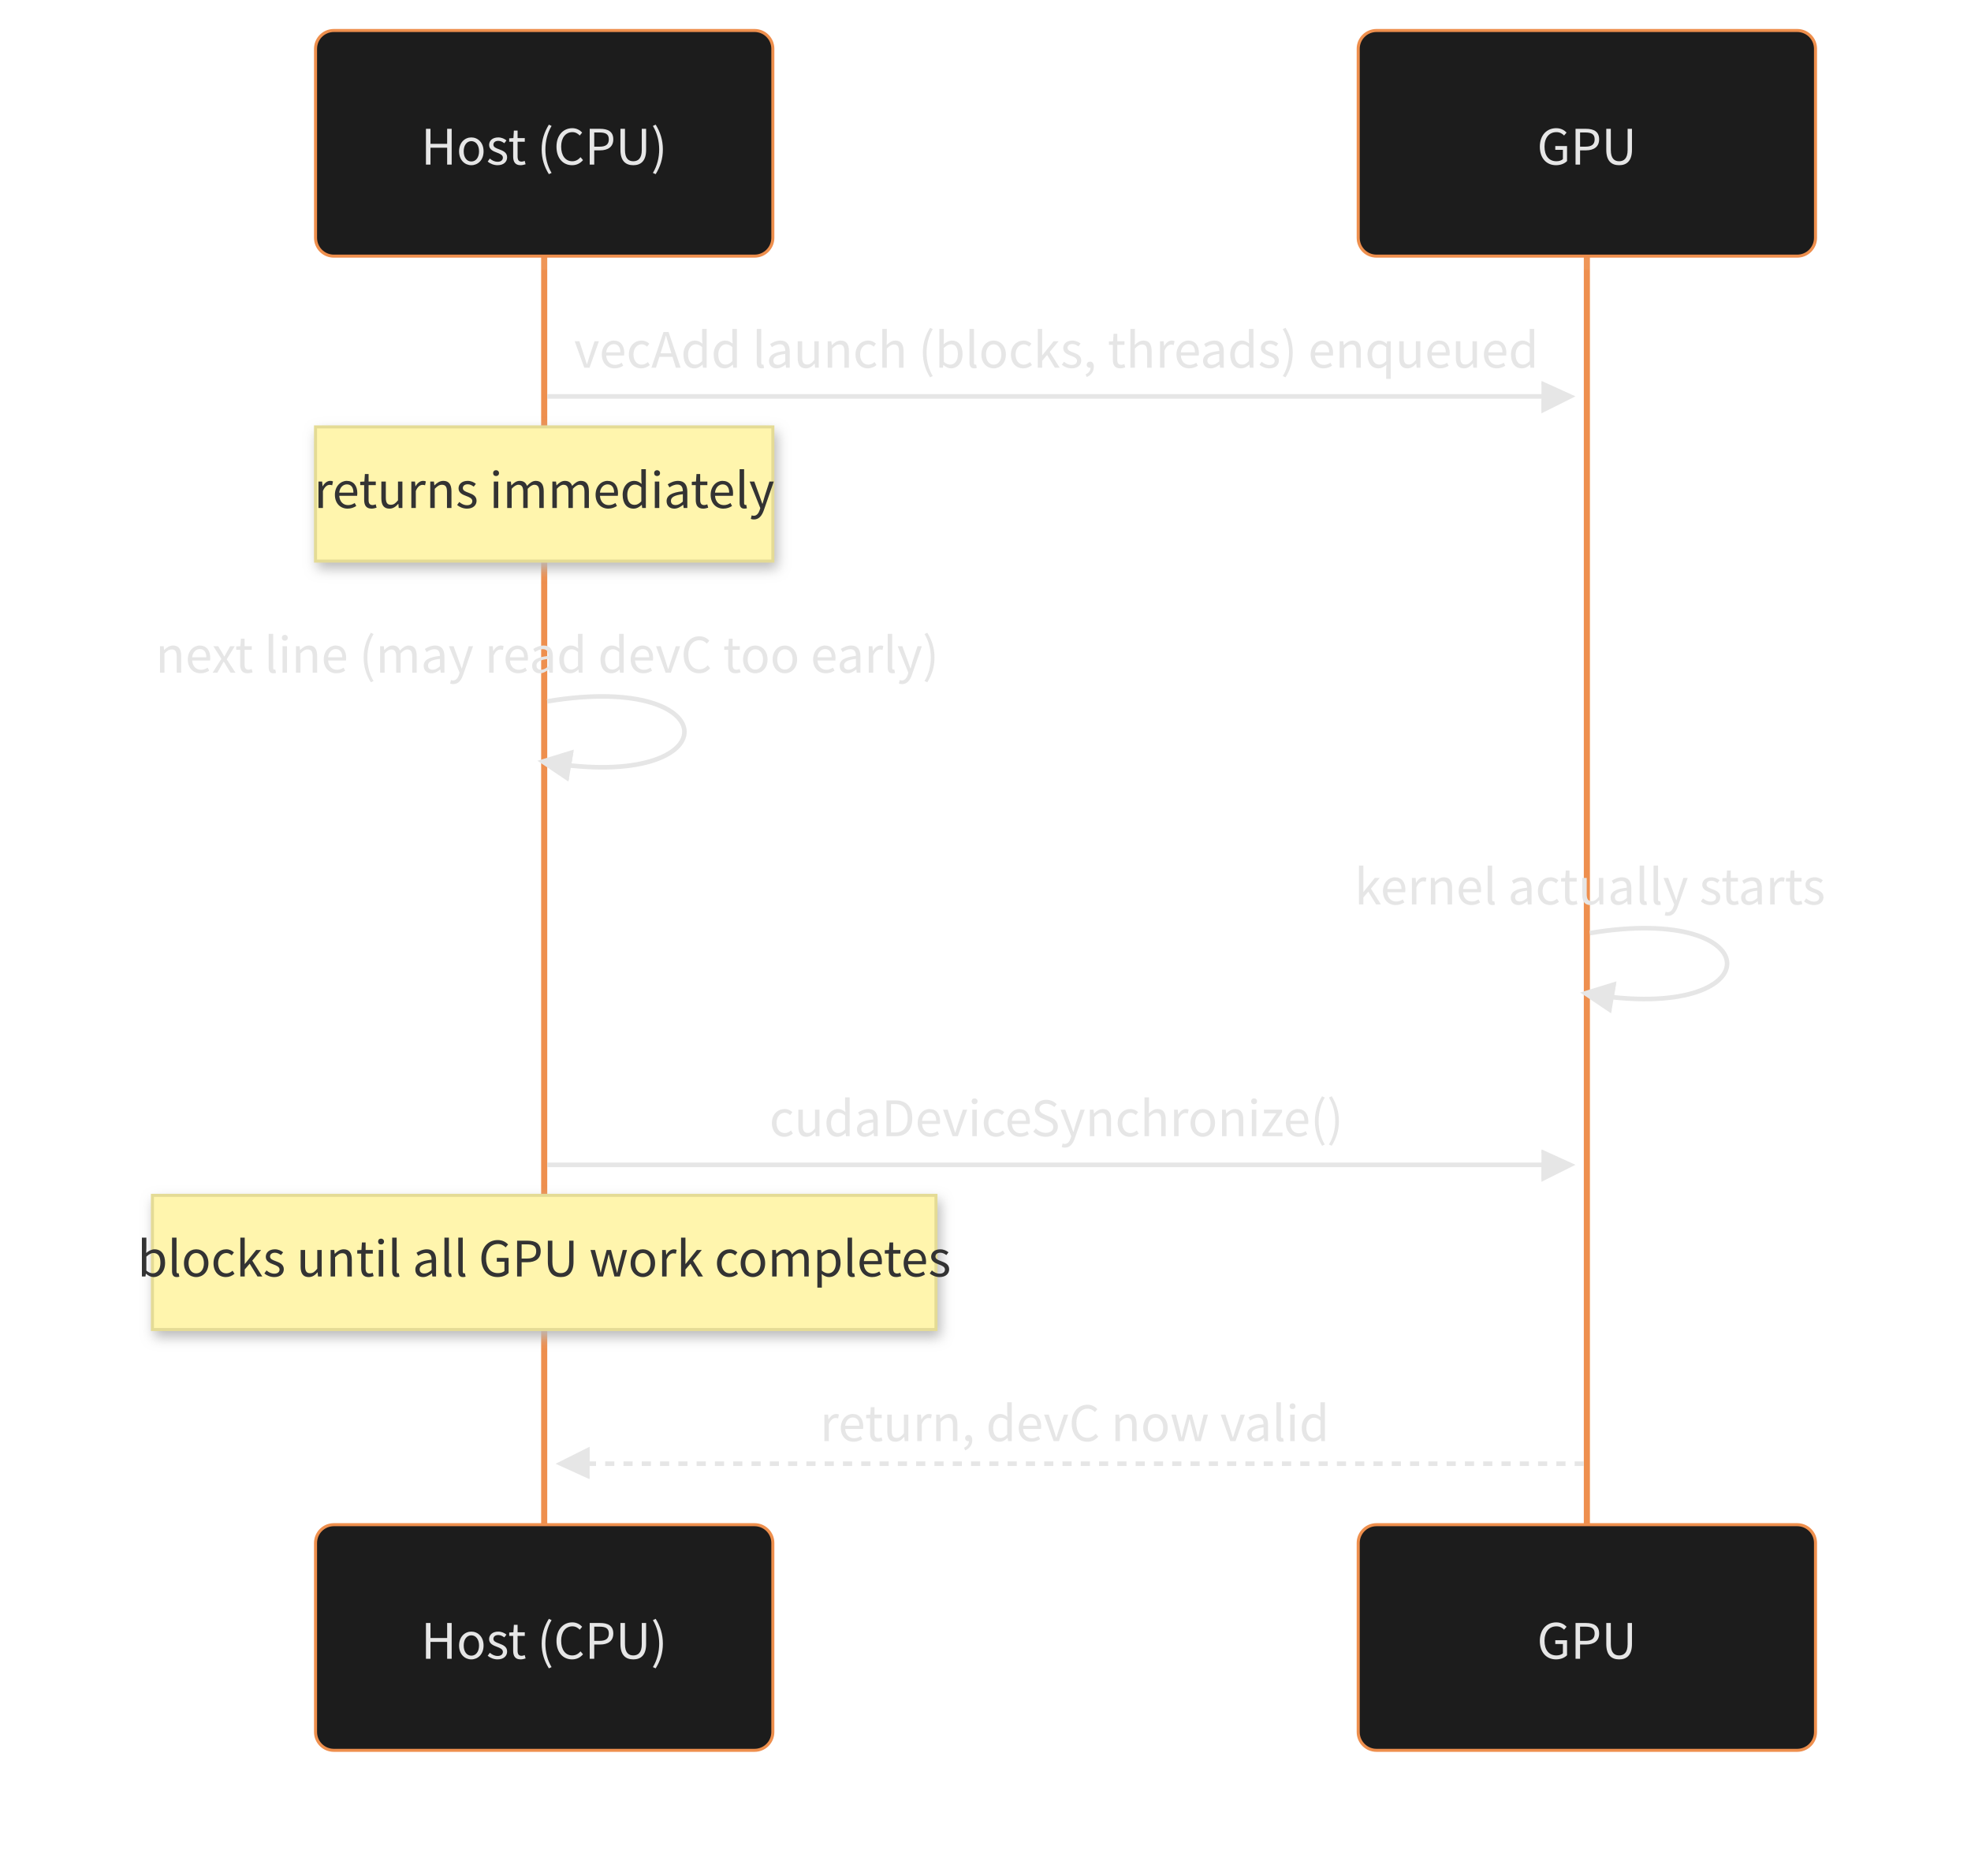
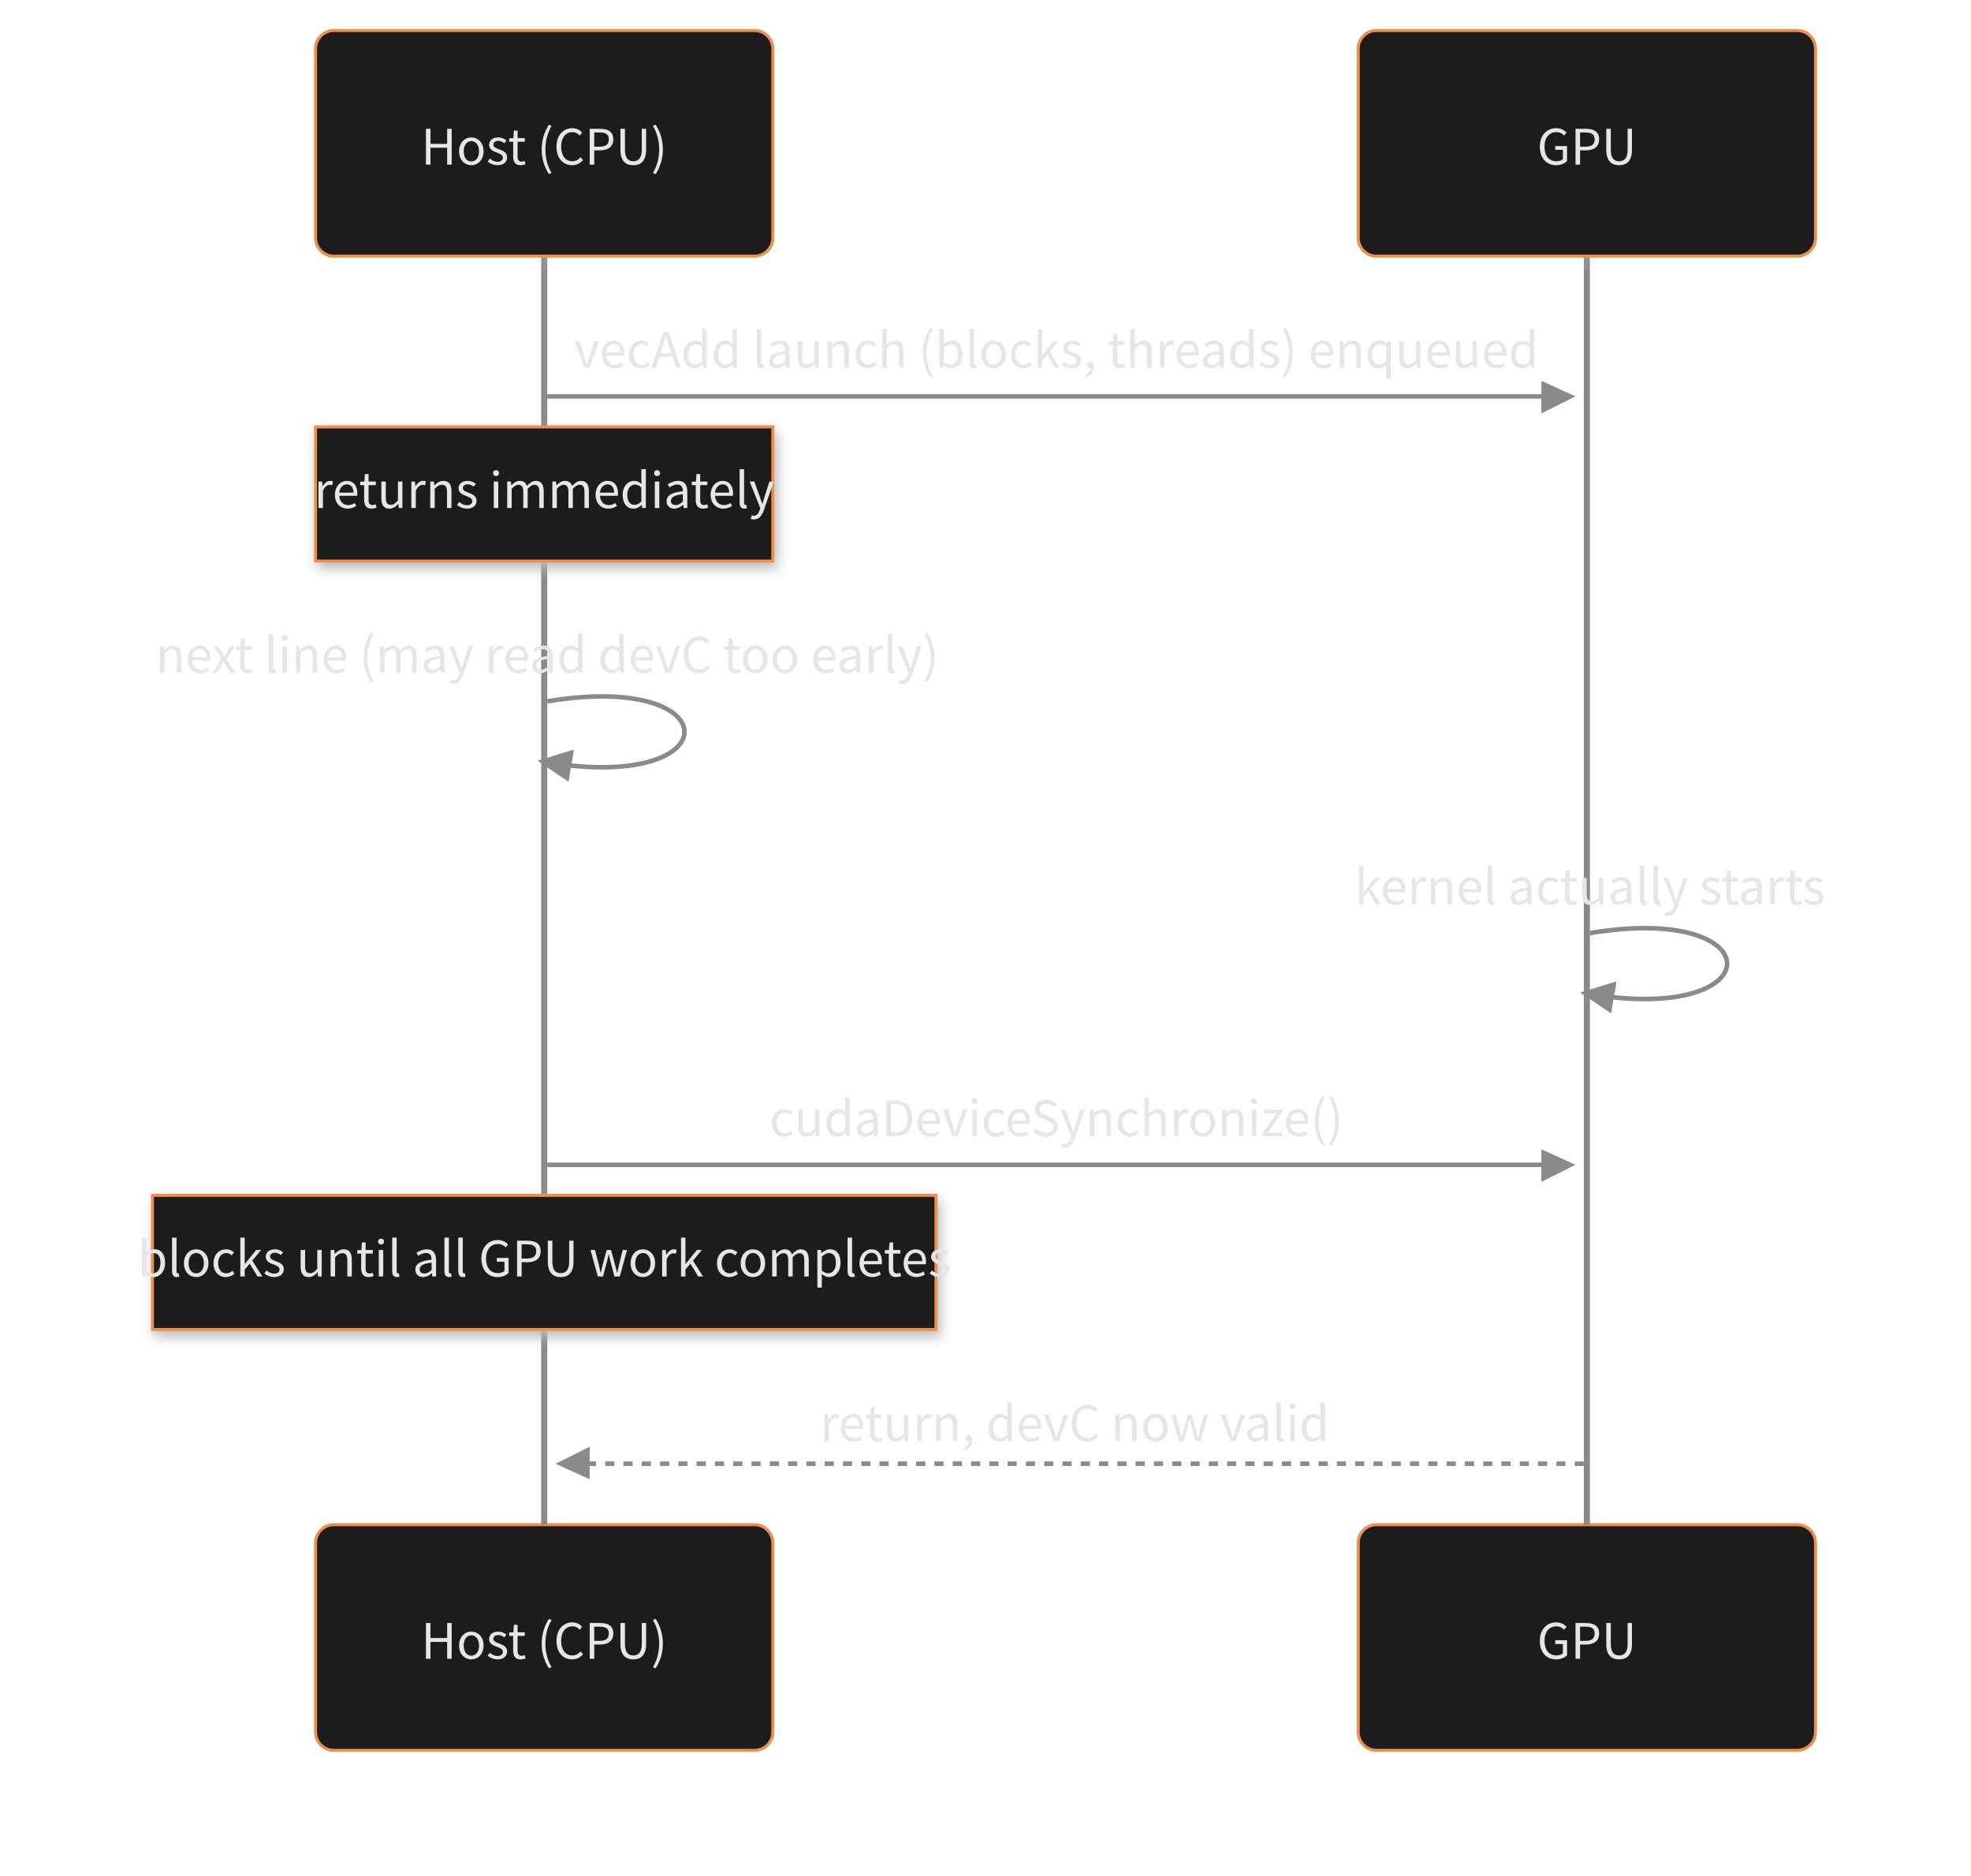
<svg xmlns="http://www.w3.org/2000/svg" id="my-svg" width="100%" style="max-width: 646.5px; background-color: rgb(19, 19, 18);" viewBox="-103.5 -10 646.5 615" role="graphics-document document" aria-roledescription="sequence">
  <g>
    <rect x="342" y="490" fill="#eaeaea" stroke="#666" width="150" height="74" name="G" rx="6" ry="6" class="actor actor-bottom" data-look="neo" filter="url(#my-svg-drop-shadow)" />
    <text x="417" y="527" dominant-baseline="central" alignment-baseline="central" class="actor actor-box" style="text-anchor: middle; font-size: 16px; font-weight: 400;">
      <tspan x="417" dy="0">GPU</tspan>
    </text>
  </g>
  <g>
    <rect x="0" y="490" fill="#eaeaea" stroke="#666" width="150" height="74" name="H" rx="6" ry="6" class="actor actor-bottom" data-look="neo" filter="url(#my-svg-drop-shadow)" />
    <text x="75" y="527" dominant-baseline="central" alignment-baseline="central" class="actor actor-box" style="text-anchor: middle; font-size: 16px; font-weight: 400;">
      <tspan x="75" dy="0">Host (CPU)</tspan>
    </text>
  </g>
  <g>
    <line id="actor1" x1="417" y1="74" x2="417" y2="490" class="actor-line 200" stroke-width="0.5px" stroke="#999" name="G" data-et="life-line" data-id="G" />
    <g id="root-1" data-look="neo" data-et="participant" data-type="participant" data-id="G">
      <rect x="342" y="0" fill="#eaeaea" stroke="#666" width="150" height="74" name="G" rx="6" ry="6" class="actor actor-top" data-look="neo" filter="url(#my-svg-drop-shadow)" />
      <text x="417" y="37" dominant-baseline="central" alignment-baseline="central" class="actor actor-box" style="text-anchor: middle; font-size: 16px; font-weight: 400;">
        <tspan x="417" dy="0">GPU</tspan>
      </text>
    </g>
  </g>
  <g>
    <line id="actor0" x1="75" y1="74" x2="75" y2="490" class="actor-line 200" stroke-width="0.5px" stroke="#999" name="H" data-et="life-line" data-id="H" />
    <g id="root-0" data-look="neo" data-et="participant" data-type="participant" data-id="H">
      <rect x="0" y="0" fill="#eaeaea" stroke="#666" width="150" height="74" name="H" rx="6" ry="6" class="actor actor-top" data-look="neo" filter="url(#my-svg-drop-shadow)" />
      <text x="75" y="37" dominant-baseline="central" alignment-baseline="central" class="actor actor-box" style="text-anchor: middle; font-size: 16px; font-weight: 400;">
        <tspan x="75" dy="0">Host (CPU)</tspan>
      </text>
    </g>
  </g>
-   <style>#my-svg{font-family:Noto Sans CJK SC,Noto Sans CJK JP,sans-serif;font-size:16px;fill:#E6E6E6;}@keyframes edge-animation-frame{from{stroke-dashoffset:0;}}@keyframes dash{to{stroke-dashoffset:0;}}#my-svg .edge-animation-slow{stroke-dasharray:9,5!important;stroke-dashoffset:900;animation:dash 50s linear infinite;stroke-linecap:round;}#my-svg .edge-animation-fast{stroke-dasharray:9,5!important;stroke-dashoffset:900;animation:dash 20s linear infinite;stroke-linecap:round;}#my-svg .error-icon{fill:#181818;}#my-svg .error-text{fill:#e7e7e7;stroke:#e7e7e7;}#my-svg .edge-thickness-normal{stroke-width:1px;}#my-svg .edge-thickness-thick{stroke-width:3.5px;}#my-svg .edge-pattern-solid{stroke-dasharray:0;}#my-svg .edge-thickness-invisible{stroke-width:0;fill:none;}#my-svg .edge-pattern-dashed{stroke-dasharray:3;}#my-svg .edge-pattern-dotted{stroke-dasharray:2;}#my-svg .marker{fill:#8A8A8A;stroke:#8A8A8A;}#my-svg .marker.cross{stroke:#8A8A8A;}#my-svg svg{font-family:Noto Sans CJK SC,Noto Sans CJK JP,sans-serif;font-size:16px;}#my-svg p{margin:0;}#my-svg .actor{stroke:#EE8F4E;fill:#1C1C1C;stroke-width:1;}#my-svg rect.actor.outer-path[data-look="neo"]{filter:drop-shadow( 1px 2px 2px rgba(185,185,185,1));}#my-svg rect.note[data-look="neo"]{stroke:hsl(52.683, 60%, 73.922%);fill:#fff5ad;filter:drop-shadow( 1px 2px 2px rgba(185,185,185,1));}#my-svg text.actor&gt;tspan{fill:#E6E6E6;stroke:none;}#my-svg .actor-line{stroke:#EE8F4E;}#my-svg .innerArc{stroke-width:1.5;stroke-dasharray:none;}#my-svg .messageLine0{stroke-width:1.5;stroke-dasharray:none;stroke:#E6E6E6;}#my-svg .messageLine1{stroke-width:1.5;stroke-dasharray:2,2;stroke:#E6E6E6;}#my-svg [id$="-arrowhead"] path{fill:#E6E6E6;stroke:#E6E6E6;}#my-svg .sequenceNumber{fill:#757575;}#my-svg [id$="-sequencenumber"]{fill:#E6E6E6;}#my-svg [id$="-crosshead"] path{fill:#E6E6E6;stroke:#E6E6E6;}#my-svg .messageText{fill:#E6E6E6;stroke:none;}#my-svg .labelBox{stroke:#EE8F4E;fill:#1C1C1C;filter:drop-shadow( 1px 2px 2px rgba(185,185,185,1));}#my-svg .labelText,#my-svg .labelText&gt;tspan{fill:#E6E6E6;stroke:none;}#my-svg .loopText,#my-svg .loopText&gt;tspan{fill:#E6E6E6;stroke:none;}#my-svg .sectionTitle,#my-svg .sectionTitle&gt;tspan{fill:#E6E6E6;stroke:none;}#my-svg .loopLine{stroke-width:2px;stroke-dasharray:2,2;stroke:#EE8F4E;fill:#EE8F4E;}#my-svg .note{stroke:hsl(52.683, 60%, 73.922%);fill:#fff5ad;}#my-svg .noteText,#my-svg .noteText&gt;tspan{fill:#333;stroke:none;}#my-svg .activation0{fill:#1C1C1C;stroke:hsl(0, 0%, 0.98%);}#my-svg .activation1{fill:#1C1C1C;stroke:hsl(0, 0%, 0.98%);}#my-svg .activation2{fill:#1C1C1C;stroke:hsl(0, 0%, 0.98%);}#my-svg .actorPopupMenu{position:absolute;}#my-svg .actorPopupMenuPanel{position:absolute;fill:#1C1C1C;box-shadow:0px 8px 16px 0px rgba(0,0,0,0.2);filter:drop-shadow(3px 5px 2px rgb(0 0 0 / 0.4));}#my-svg .actor-man circle,#my-svg line{fill:#1C1C1C;stroke-width:2px;}#my-svg g rect.rect{filter:drop-shadow( 1px 2px 2px rgba(185,185,185,1));stroke:#EE8F4E;}#my-svg .node .neo-node{stroke:#EE8F4E;}#my-svg [data-look="neo"].node rect,#my-svg [data-look="neo"].cluster rect,#my-svg [data-look="neo"].node polygon{stroke:#EE8F4E;filter:drop-shadow( 1px 2px 2px rgba(185,185,185,1));}#my-svg [data-look="neo"].swimlane.cluster rect{filter:none;}#my-svg [data-look="neo"].node path{stroke:#EE8F4E;stroke-width:1px;}#my-svg [data-look="neo"].node .outer-path{filter:drop-shadow( 1px 2px 2px rgba(185,185,185,1));}#my-svg [data-look="neo"].node .neo-line path{stroke:#EE8F4E;filter:none;}#my-svg [data-look="neo"].node circle{stroke:#EE8F4E;filter:drop-shadow( 1px 2px 2px rgba(185,185,185,1));}#my-svg [data-look="neo"].node circle .state-start{fill:#000000;}#my-svg [data-look="neo"].icon-shape .icon{fill:#EE8F4E;filter:drop-shadow( 1px 2px 2px rgba(185,185,185,1));}#my-svg [data-look="neo"].icon-shape .icon-neo path{stroke:#EE8F4E;filter:drop-shadow( 1px 2px 2px rgba(185,185,185,1));}#my-svg :root{--mermaid-font-family:"trebuchet ms",verdana,arial,sans-serif;}</style>
+   <style>#my-svg{font-family:Noto Sans CJK SC,Noto Sans CJK JP,sans-serif;font-size:16px;fill:#E6E6E6;}@keyframes edge-animation-frame{from{stroke-dashoffset:0;}}@keyframes dash{to{stroke-dashoffset:0;}}#my-svg .edge-animation-slow{stroke-dasharray:9,5!important;stroke-dashoffset:900;animation:dash 50s linear infinite;stroke-linecap:round;}#my-svg .edge-animation-fast{stroke-dasharray:9,5!important;stroke-dashoffset:900;animation:dash 20s linear infinite;stroke-linecap:round;}#my-svg .error-icon{fill:#181818;}#my-svg .error-text{fill:#e7e7e7;stroke:#e7e7e7;}#my-svg .edge-thickness-normal{stroke-width:1px;}#my-svg .edge-thickness-thick{stroke-width:3.5px;}#my-svg .edge-pattern-solid{stroke-dasharray:0;}#my-svg .edge-thickness-invisible{stroke-width:0;fill:none;}#my-svg .edge-pattern-dashed{stroke-dasharray:3;}#my-svg .edge-pattern-dotted{stroke-dasharray:2;}#my-svg .marker{fill:#8A8A8A;stroke:#8A8A8A;}#my-svg .marker.cross{stroke:#8A8A8A;}#my-svg svg{font-family:Noto Sans CJK SC,Noto Sans CJK JP,sans-serif;font-size:16px;}#my-svg p{margin:0;}#my-svg .actor{stroke:#EE8F4E;fill:#1C1C1C;stroke-width:1;}#my-svg rect.actor.outer-path[data-look="neo"]{filter:drop-shadow( 1px 2px 2px rgba(185,185,185,1));}#my-svg rect.note[data-look="neo"]{stroke:#EE8F4E;fill:#1C1C1C;filter:drop-shadow( 1px 2px 2px rgba(185,185,185,1));}#my-svg text.actor&gt;tspan{fill:#E6E6E6;stroke:none;}#my-svg .actor-line{stroke:#8A8A8A;}#my-svg .innerArc{stroke-width:1.5;stroke-dasharray:none;}#my-svg .messageLine0{stroke-width:1.5;stroke-dasharray:none;stroke:#8A8A8A;}#my-svg .messageLine1{stroke-width:1.5;stroke-dasharray:2,2;stroke:#8A8A8A;}#my-svg [id$="-arrowhead"] path{fill:#8A8A8A;stroke:#8A8A8A;}#my-svg .sequenceNumber{fill:#131312;}#my-svg [id$="-sequencenumber"]{fill:#8A8A8A;}#my-svg [id$="-crosshead"] path{fill:#8A8A8A;stroke:#8A8A8A;}#my-svg .messageText{fill:#E6E6E6;stroke:none;}#my-svg .labelBox{stroke:#EE8F4E;fill:#1C1C1C;filter:drop-shadow( 1px 2px 2px rgba(185,185,185,1));}#my-svg .labelText,#my-svg .labelText&gt;tspan{fill:#E6E6E6;stroke:none;}#my-svg .loopText,#my-svg .loopText&gt;tspan{fill:#E6E6E6;stroke:none;}#my-svg .sectionTitle,#my-svg .sectionTitle&gt;tspan{fill:#E6E6E6;stroke:none;}#my-svg .loopLine{stroke-width:2px;stroke-dasharray:2,2;stroke:#EE8F4E;fill:#EE8F4E;}#my-svg .note{stroke:#EE8F4E;fill:#1C1C1C;}#my-svg .noteText,#my-svg .noteText&gt;tspan{fill:#E6E6E6;stroke:none;}#my-svg .activation0{fill:#1C1C1C;stroke:#EE8F4E;}#my-svg .activation1{fill:#1C1C1C;stroke:#EE8F4E;}#my-svg .activation2{fill:#1C1C1C;stroke:#EE8F4E;}#my-svg .actorPopupMenu{position:absolute;}#my-svg .actorPopupMenuPanel{position:absolute;fill:#1C1C1C;box-shadow:0px 8px 16px 0px rgba(0,0,0,0.2);filter:drop-shadow(3px 5px 2px rgb(0 0 0 / 0.4));}#my-svg .actor-man circle,#my-svg line{fill:#1C1C1C;stroke-width:2px;}#my-svg g rect.rect{filter:drop-shadow( 1px 2px 2px rgba(185,185,185,1));stroke:#EE8F4E;}#my-svg .node .neo-node{stroke:#EE8F4E;}#my-svg [data-look="neo"].node rect,#my-svg [data-look="neo"].cluster rect,#my-svg [data-look="neo"].node polygon{stroke:#EE8F4E;filter:drop-shadow( 1px 2px 2px rgba(185,185,185,1));}#my-svg [data-look="neo"].swimlane.cluster rect{filter:none;}#my-svg [data-look="neo"].node path{stroke:#EE8F4E;stroke-width:1px;}#my-svg [data-look="neo"].node .outer-path{filter:drop-shadow( 1px 2px 2px rgba(185,185,185,1));}#my-svg [data-look="neo"].node .neo-line path{stroke:#EE8F4E;filter:none;}#my-svg [data-look="neo"].node circle{stroke:#EE8F4E;filter:drop-shadow( 1px 2px 2px rgba(185,185,185,1));}#my-svg [data-look="neo"].node circle .state-start{fill:#000000;}#my-svg [data-look="neo"].icon-shape .icon{fill:#EE8F4E;filter:drop-shadow( 1px 2px 2px rgba(185,185,185,1));}#my-svg [data-look="neo"].icon-shape .icon-neo path{stroke:#EE8F4E;filter:drop-shadow( 1px 2px 2px rgba(185,185,185,1));}#my-svg :root{--mermaid-font-family:"trebuchet ms",verdana,arial,sans-serif;}</style>
  <g />
  <defs>
    <symbol id="my-svg-computer" width="24" height="24">
      <path transform="scale(.5)" d="M2 2v13h20v-13h-20zm18 11h-16v-9h16v9zm-10.228 6l.466-1h3.524l.467 1h-4.457zm14.228 3h-24l2-6h2.104l-1.33 4h18.45l-1.297-4h2.073l2 6zm-5-10h-14v-7h14v7z" />
    </symbol>
  </defs>
  <defs>
    <symbol id="my-svg-database" fill-rule="evenodd" clip-rule="evenodd">
      <path transform="scale(.5)" d="M12.258.001l.256.004.255.005.253.008.251.01.249.012.247.015.246.016.242.019.241.02.239.023.236.024.233.027.231.028.229.031.225.032.223.034.22.036.217.038.214.04.211.041.208.043.205.045.201.046.198.048.194.05.191.051.187.053.183.054.18.056.175.057.172.059.168.06.163.061.16.063.155.064.15.066.074.033.073.033.071.034.07.034.069.035.068.035.067.035.066.035.064.036.064.036.062.036.06.036.06.037.058.037.058.037.055.038.055.038.053.038.052.038.051.039.05.039.048.039.047.039.045.04.044.04.043.04.041.04.04.041.039.041.037.041.036.041.034.041.033.042.032.042.03.042.029.042.027.042.026.043.024.043.023.043.021.043.02.043.018.044.017.043.015.044.013.044.012.044.011.045.009.044.007.045.006.045.004.045.002.045.001.045v17l-.001.045-.002.045-.004.045-.006.045-.007.045-.009.044-.011.045-.012.044-.013.044-.015.044-.017.043-.018.044-.02.043-.021.043-.023.043-.024.043-.026.043-.027.042-.029.042-.03.042-.032.042-.033.042-.034.041-.036.041-.037.041-.039.041-.04.041-.041.04-.043.04-.044.04-.045.04-.047.039-.048.039-.05.039-.051.039-.052.038-.053.038-.055.038-.055.038-.058.037-.058.037-.06.037-.06.036-.062.036-.064.036-.064.036-.066.035-.067.035-.068.035-.069.035-.07.034-.071.034-.073.033-.074.033-.15.066-.155.064-.16.063-.163.061-.168.06-.172.059-.175.057-.18.056-.183.054-.187.053-.191.051-.194.05-.198.048-.201.046-.205.045-.208.043-.211.041-.214.04-.217.038-.22.036-.223.034-.225.032-.229.031-.231.028-.233.027-.236.024-.239.023-.241.02-.242.019-.246.016-.247.015-.249.012-.251.01-.253.008-.255.005-.256.004-.258.001-.258-.001-.256-.004-.255-.005-.253-.008-.251-.01-.249-.012-.247-.015-.245-.016-.243-.019-.241-.02-.238-.023-.236-.024-.234-.027-.231-.028-.228-.031-.226-.032-.223-.034-.22-.036-.217-.038-.214-.04-.211-.041-.208-.043-.204-.045-.201-.046-.198-.048-.195-.05-.19-.051-.187-.053-.184-.054-.179-.056-.176-.057-.172-.059-.167-.06-.164-.061-.159-.063-.155-.064-.151-.066-.074-.033-.072-.033-.072-.034-.07-.034-.069-.035-.068-.035-.067-.035-.066-.035-.064-.036-.063-.036-.062-.036-.061-.036-.06-.037-.058-.037-.057-.037-.056-.038-.055-.038-.053-.038-.052-.038-.051-.039-.049-.039-.049-.039-.046-.039-.046-.04-.044-.04-.043-.04-.041-.04-.04-.041-.039-.041-.037-.041-.036-.041-.034-.041-.033-.042-.032-.042-.03-.042-.029-.042-.027-.042-.026-.043-.024-.043-.023-.043-.021-.043-.02-.043-.018-.044-.017-.043-.015-.044-.013-.044-.012-.044-.011-.045-.009-.044-.007-.045-.006-.045-.004-.045-.002-.045-.001-.045v-17l.001-.045.002-.045.004-.045.006-.045.007-.045.009-.044.011-.045.012-.044.013-.044.015-.044.017-.043.018-.044.02-.043.021-.043.023-.043.024-.043.026-.043.027-.042.029-.042.03-.042.032-.042.033-.042.034-.041.036-.041.037-.041.039-.041.04-.041.041-.04.043-.04.044-.04.046-.04.046-.039.049-.039.049-.039.051-.039.052-.038.053-.038.055-.038.056-.038.057-.037.058-.037.06-.037.061-.036.062-.036.063-.036.064-.036.066-.035.067-.035.068-.035.069-.035.07-.034.072-.034.072-.033.074-.033.151-.066.155-.064.159-.063.164-.061.167-.06.172-.059.176-.057.179-.056.184-.054.187-.053.19-.051.195-.05.198-.048.201-.046.204-.045.208-.043.211-.041.214-.04.217-.038.22-.036.223-.034.226-.032.228-.031.231-.028.234-.027.236-.024.238-.023.241-.02.243-.019.245-.016.247-.015.249-.012.251-.01.253-.008.255-.005.256-.004.258-.001.258.001zm-9.258 20.499v.01l.001.021.003.021.004.022.005.021.006.022.007.022.009.023.01.022.011.023.012.023.013.023.015.023.016.024.017.023.018.024.019.024.021.024.022.025.023.024.024.025.052.049.056.05.061.051.066.051.07.051.075.051.079.052.084.052.088.052.092.052.097.052.102.051.105.052.11.052.114.051.119.051.123.051.127.05.131.05.135.05.139.048.144.049.147.047.152.047.155.047.16.045.163.045.167.043.171.043.176.041.178.041.183.039.187.039.19.037.194.035.197.035.202.033.204.031.209.03.212.029.216.027.219.025.222.024.226.021.23.02.233.018.236.016.24.015.243.012.246.01.249.008.253.005.256.004.259.001.26-.001.257-.004.254-.005.25-.008.247-.011.244-.012.241-.014.237-.016.233-.018.231-.021.226-.021.224-.024.22-.026.216-.027.212-.028.21-.031.205-.031.202-.034.198-.034.194-.036.191-.037.187-.039.183-.04.179-.04.175-.042.172-.043.168-.044.163-.045.16-.046.155-.046.152-.047.148-.048.143-.049.139-.049.136-.05.131-.05.126-.05.123-.051.118-.052.114-.051.11-.052.106-.052.101-.052.096-.052.092-.052.088-.053.083-.051.079-.052.074-.052.07-.051.065-.051.06-.051.056-.05.051-.05.023-.024.023-.025.021-.024.02-.024.019-.024.018-.024.017-.024.015-.023.014-.024.013-.023.012-.023.01-.023.01-.022.008-.022.006-.022.006-.022.004-.022.004-.021.001-.021.001-.021v-4.127l-.077.055-.08.053-.083.054-.085.053-.087.052-.09.052-.093.051-.095.05-.097.05-.1.049-.102.049-.105.048-.106.047-.109.047-.111.046-.114.045-.115.045-.118.044-.12.043-.122.042-.124.042-.126.041-.128.04-.13.04-.132.038-.134.038-.135.037-.138.037-.139.035-.142.035-.143.034-.144.033-.147.032-.148.031-.15.03-.151.03-.153.029-.154.027-.156.027-.158.026-.159.025-.161.024-.162.023-.163.022-.165.021-.166.02-.167.019-.169.018-.169.017-.171.016-.173.015-.173.014-.175.013-.175.012-.177.011-.178.01-.179.008-.179.008-.181.006-.182.005-.182.004-.184.003-.184.002h-.37l-.184-.002-.184-.003-.182-.004-.182-.005-.181-.006-.179-.008-.179-.008-.178-.01-.176-.011-.176-.012-.175-.013-.173-.014-.172-.015-.171-.016-.17-.017-.169-.018-.167-.019-.166-.02-.165-.021-.163-.022-.162-.023-.161-.024-.159-.025-.157-.026-.156-.027-.155-.027-.153-.029-.151-.03-.15-.03-.148-.031-.146-.032-.145-.033-.143-.034-.141-.035-.14-.035-.137-.037-.136-.037-.134-.038-.132-.038-.13-.04-.128-.04-.126-.041-.124-.042-.122-.042-.12-.044-.117-.043-.116-.045-.113-.045-.112-.046-.109-.047-.106-.047-.105-.048-.102-.049-.1-.049-.097-.05-.095-.05-.093-.052-.09-.051-.087-.052-.085-.053-.083-.054-.08-.054-.077-.054v4.127zm0-5.654v.011l.001.021.003.021.004.021.005.022.006.022.007.022.009.022.01.022.011.023.012.023.013.023.015.024.016.023.017.024.018.024.019.024.021.024.022.024.023.025.024.024.052.05.056.05.061.05.066.051.07.051.075.052.079.051.084.052.088.052.092.052.097.052.102.052.105.052.11.051.114.051.119.052.123.05.127.051.131.05.135.049.139.049.144.048.147.048.152.047.155.046.16.045.163.045.167.044.171.042.176.042.178.04.183.04.187.038.19.037.194.036.197.034.202.033.204.032.209.03.212.028.216.027.219.025.222.024.226.022.23.02.233.018.236.016.24.014.243.012.246.01.249.008.253.006.256.003.259.001.26-.001.257-.003.254-.006.25-.008.247-.01.244-.012.241-.015.237-.016.233-.018.231-.02.226-.022.224-.024.22-.025.216-.027.212-.029.21-.03.205-.032.202-.033.198-.035.194-.036.191-.037.187-.039.183-.039.179-.041.175-.042.172-.043.168-.044.163-.045.16-.045.155-.047.152-.047.148-.048.143-.048.139-.05.136-.049.131-.05.126-.051.123-.051.118-.051.114-.052.11-.052.106-.052.101-.052.096-.052.092-.052.088-.052.083-.052.079-.052.074-.051.07-.052.065-.051.06-.05.056-.051.051-.049.023-.025.023-.024.021-.025.02-.024.019-.024.018-.024.017-.024.015-.023.014-.023.013-.024.012-.022.01-.023.01-.023.008-.022.006-.022.006-.022.004-.021.004-.022.001-.021.001-.021v-4.139l-.077.054-.08.054-.083.054-.085.052-.087.053-.09.051-.093.051-.095.051-.097.05-.1.049-.102.049-.105.048-.106.047-.109.047-.111.046-.114.045-.115.044-.118.044-.12.044-.122.042-.124.042-.126.041-.128.04-.13.039-.132.039-.134.038-.135.037-.138.036-.139.036-.142.035-.143.033-.144.033-.147.033-.148.031-.15.03-.151.03-.153.028-.154.028-.156.027-.158.026-.159.025-.161.024-.162.023-.163.022-.165.021-.166.02-.167.019-.169.018-.169.017-.171.016-.173.015-.173.014-.175.013-.175.012-.177.011-.178.009-.179.009-.179.007-.181.007-.182.005-.182.004-.184.003-.184.002h-.37l-.184-.002-.184-.003-.182-.004-.182-.005-.181-.007-.179-.007-.179-.009-.178-.009-.176-.011-.176-.012-.175-.013-.173-.014-.172-.015-.171-.016-.17-.017-.169-.018-.167-.019-.166-.02-.165-.021-.163-.022-.162-.023-.161-.024-.159-.025-.157-.026-.156-.027-.155-.028-.153-.028-.151-.03-.15-.03-.148-.031-.146-.033-.145-.033-.143-.033-.141-.035-.14-.036-.137-.036-.136-.037-.134-.038-.132-.039-.13-.039-.128-.04-.126-.041-.124-.042-.122-.043-.12-.043-.117-.044-.116-.044-.113-.046-.112-.046-.109-.046-.106-.047-.105-.048-.102-.049-.1-.049-.097-.05-.095-.051-.093-.051-.09-.051-.087-.053-.085-.052-.083-.054-.08-.054-.077-.054v4.139zm0-5.666v.011l.001.02.003.022.004.021.005.022.006.021.007.022.009.023.01.022.011.023.012.023.013.023.015.023.016.024.017.024.018.023.019.024.021.025.022.024.023.024.024.025.052.05.056.05.061.05.066.051.07.051.075.052.079.051.084.052.088.052.092.052.097.052.102.052.105.051.11.052.114.051.119.051.123.051.127.05.131.05.135.05.139.049.144.048.147.048.152.047.155.046.16.045.163.045.167.043.171.043.176.042.178.04.183.04.187.038.19.037.194.036.197.034.202.033.204.032.209.03.212.028.216.027.219.025.222.024.226.021.23.02.233.018.236.017.24.014.243.012.246.01.249.008.253.006.256.003.259.001.26-.001.257-.003.254-.006.25-.008.247-.01.244-.013.241-.014.237-.016.233-.018.231-.02.226-.022.224-.024.22-.025.216-.027.212-.029.21-.03.205-.032.202-.033.198-.035.194-.036.191-.037.187-.039.183-.039.179-.041.175-.042.172-.043.168-.044.163-.045.16-.045.155-.047.152-.047.148-.048.143-.049.139-.049.136-.049.131-.051.126-.05.123-.051.118-.052.114-.051.11-.052.106-.052.101-.052.096-.052.092-.052.088-.052.083-.052.079-.052.074-.052.07-.051.065-.051.06-.051.056-.05.051-.049.023-.025.023-.025.021-.024.02-.024.019-.024.018-.024.017-.024.015-.023.014-.024.013-.023.012-.023.01-.022.01-.023.008-.022.006-.022.006-.022.004-.022.004-.021.001-.021.001-.021v-4.153l-.077.054-.08.054-.083.053-.085.053-.087.053-.09.051-.093.051-.095.051-.097.05-.1.049-.102.048-.105.048-.106.048-.109.046-.111.046-.114.046-.115.044-.118.044-.12.043-.122.043-.124.042-.126.041-.128.04-.13.039-.132.039-.134.038-.135.037-.138.036-.139.036-.142.034-.143.034-.144.033-.147.032-.148.032-.15.03-.151.03-.153.028-.154.028-.156.027-.158.026-.159.024-.161.024-.162.023-.163.023-.165.021-.166.02-.167.019-.169.018-.169.017-.171.016-.173.015-.173.014-.175.013-.175.012-.177.01-.178.01-.179.009-.179.007-.181.006-.182.006-.182.004-.184.003-.184.001-.185.001-.185-.001-.184-.001-.184-.003-.182-.004-.182-.006-.181-.006-.179-.007-.179-.009-.178-.01-.176-.01-.176-.012-.175-.013-.173-.014-.172-.015-.171-.016-.17-.017-.169-.018-.167-.019-.166-.02-.165-.021-.163-.023-.162-.023-.161-.024-.159-.024-.157-.026-.156-.027-.155-.028-.153-.028-.151-.03-.15-.03-.148-.032-.146-.032-.145-.033-.143-.034-.141-.034-.14-.036-.137-.036-.136-.037-.134-.038-.132-.039-.13-.039-.128-.041-.126-.041-.124-.041-.122-.043-.12-.043-.117-.044-.116-.044-.113-.046-.112-.046-.109-.046-.106-.048-.105-.048-.102-.048-.1-.05-.097-.049-.095-.051-.093-.051-.09-.052-.087-.052-.085-.053-.083-.053-.08-.054-.077-.054v4.153zm8.74-8.179l-.257.004-.254.005-.25.008-.247.011-.244.012-.241.014-.237.016-.233.018-.231.021-.226.022-.224.023-.22.026-.216.027-.212.028-.21.031-.205.032-.202.033-.198.034-.194.036-.191.038-.187.038-.183.04-.179.041-.175.042-.172.043-.168.043-.163.045-.16.046-.155.046-.152.048-.148.048-.143.048-.139.049-.136.05-.131.05-.126.051-.123.051-.118.051-.114.052-.11.052-.106.052-.101.052-.096.052-.092.052-.088.052-.083.052-.079.052-.074.051-.07.052-.065.051-.06.05-.056.05-.051.05-.023.025-.023.024-.021.024-.02.025-.019.024-.018.024-.017.023-.015.024-.014.023-.013.023-.012.023-.01.023-.01.022-.008.022-.006.023-.006.021-.004.022-.004.021-.001.021-.001.021.001.021.001.021.004.021.004.022.006.021.006.023.008.022.01.022.01.023.012.023.013.023.014.023.015.024.017.023.018.024.019.024.02.025.021.024.023.024.023.025.051.05.056.05.06.05.065.051.07.052.074.051.079.052.083.052.088.052.092.052.096.052.101.052.106.052.11.052.114.052.118.051.123.051.126.051.131.05.136.05.139.049.143.048.148.048.152.048.155.046.16.046.163.045.168.043.172.043.175.042.179.041.183.04.187.038.191.038.194.036.198.034.202.033.205.032.21.031.212.028.216.027.22.026.224.023.226.022.231.021.233.018.237.016.241.014.244.012.247.011.25.008.254.005.257.004.26.001.26-.001.257-.004.254-.005.25-.008.247-.011.244-.012.241-.014.237-.016.233-.018.231-.021.226-.022.224-.023.22-.026.216-.027.212-.028.21-.031.205-.032.202-.033.198-.034.194-.036.191-.038.187-.038.183-.04.179-.041.175-.042.172-.043.168-.043.163-.045.16-.046.155-.046.152-.048.148-.048.143-.048.139-.049.136-.05.131-.05.126-.051.123-.051.118-.051.114-.052.11-.052.106-.052.101-.052.096-.052.092-.052.088-.052.083-.052.079-.052.074-.051.07-.052.065-.051.06-.05.056-.05.051-.05.023-.025.023-.024.021-.024.02-.025.019-.024.018-.024.017-.023.015-.024.014-.023.013-.023.012-.023.01-.023.01-.022.008-.022.006-.023.006-.021.004-.022.004-.021.001-.021.001-.021-.001-.021-.001-.021-.004-.021-.004-.022-.006-.021-.006-.023-.008-.022-.01-.022-.01-.023-.012-.023-.013-.023-.014-.023-.015-.024-.017-.023-.018-.024-.019-.024-.02-.025-.021-.024-.023-.024-.023-.025-.051-.05-.056-.05-.06-.05-.065-.051-.07-.052-.074-.051-.079-.052-.083-.052-.088-.052-.092-.052-.096-.052-.101-.052-.106-.052-.11-.052-.114-.052-.118-.051-.123-.051-.126-.051-.131-.05-.136-.05-.139-.049-.143-.048-.148-.048-.152-.048-.155-.046-.16-.046-.163-.045-.168-.043-.172-.043-.175-.042-.179-.041-.183-.04-.187-.038-.191-.038-.194-.036-.198-.034-.202-.033-.205-.032-.21-.031-.212-.028-.216-.027-.22-.026-.224-.023-.226-.022-.231-.021-.233-.018-.237-.016-.241-.014-.244-.012-.247-.011-.25-.008-.254-.005-.257-.004-.26-.001-.26.001z" />
    </symbol>
  </defs>
  <defs>
    <symbol id="my-svg-clock" width="24" height="24">
      <path transform="scale(.5)" d="M12 2c5.514 0 10 4.486 10 10s-4.486 10-10 10-10-4.486-10-10 4.486-10 10-10zm0-2c-6.627 0-12 5.373-12 12s5.373 12 12 12 12-5.373 12-12-5.373-12-12-12zm5.848 12.459c.202.038.202.333.001.372-1.907.361-6.045 1.111-6.547 1.111-.719 0-1.301-.582-1.301-1.301 0-.512.77-5.447 1.125-7.445.034-.192.312-.181.343.014l.985 6.238 5.394 1.011z" />
    </symbol>
  </defs>
  <defs>
    <marker id="my-svg-arrowhead" refX="7.9" refY="5" markerUnits="userSpaceOnUse" markerWidth="12" markerHeight="12" orient="auto-start-reverse">
      <path d="M -1 0 L 10 5 L 0 10 z" />
    </marker>
  </defs>
  <defs>
    <marker id="my-svg-crosshead" markerWidth="15" markerHeight="8" orient="auto" refX="4" refY="4.5">
      <path fill="none" stroke="#000000" stroke-width="1pt" d="M 1,2 L 6,7 M 6,2 L 1,7" style="stroke-dasharray: 0, 0;" />
    </marker>
  </defs>
  <defs>
    <marker id="my-svg-filled-head" refX="15.5" refY="7" markerWidth="20" markerHeight="28" orient="auto">
      <path d="M 18,7 L9,13 L14,7 L9,1 Z" />
    </marker>
  </defs>
  <defs>
    <marker id="my-svg-sequencenumber" refX="15" refY="15" markerWidth="60" markerHeight="40" orient="auto">
      <circle cx="15" cy="15" r="6" />
    </marker>
  </defs>
  <defs>
    <marker id="my-svg-solidTopArrowHead" refX="7.9" refY="7.25" markerUnits="userSpaceOnUse" markerWidth="12" markerHeight="12" orient="auto-start-reverse">
      <path d="M 0 0 L 10 8 L 0 8 z" />
    </marker>
  </defs>
  <defs>
    <marker id="my-svg-solidBottomArrowHead" refX="7.9" refY="0.75" markerUnits="userSpaceOnUse" markerWidth="12" markerHeight="12" orient="auto-start-reverse">
      <path d="M 0 0 L 10 0 L 0 8 z" />
    </marker>
  </defs>
  <defs>
    <marker id="my-svg-stickTopArrowHead" refX="7.5" refY="7" markerUnits="userSpaceOnUse" markerWidth="12" markerHeight="12" orient="auto-start-reverse">
      <path d="M 0 0 L 7 7" stroke="black" stroke-width="1.5" fill="none" />
    </marker>
  </defs>
  <defs>
    <marker id="my-svg-stickBottomArrowHead" refX="7.5" refY="0" markerUnits="userSpaceOnUse" markerWidth="12" markerHeight="12" orient="auto-start-reverse">
      <path d="M 0 7 L 7 0" stroke="black" stroke-width="1.5" fill="none" />
    </marker>
  </defs>
  <defs>
    <filter id="my-svg-drop-shadow" height="130%" width="130%">
      <feDropShadow dx="4" dy="4" stdDeviation="0" flood-opacity="0.06" flood-color="#FFFFFF" />
    </filter>
  </defs>
  <g data-et="note" data-id="i1">
    <rect x="0" y="130" fill="#EDF2AE" stroke="#666" width="150" height="44" class="note" data-look="neo" />
    <text x="75" y="135" text-anchor="middle" dominant-baseline="middle" alignment-baseline="middle" class="noteText" dy="1em" style="font-size: 16px; font-weight: 400;">
      <tspan x="75">returns immediately</tspan>
    </text>
  </g>
  <g data-et="note" data-id="i5">
    <rect x="-53.5" y="382" fill="#EDF2AE" stroke="#666" width="257" height="44" class="note" data-look="neo" />
    <text x="75" y="387" text-anchor="middle" dominant-baseline="middle" alignment-baseline="middle" class="noteText" dy="1em" style="font-size: 16px; font-weight: 400;">
      <tspan x="75">blocks until all GPU work completes</tspan>
    </text>
  </g>
  <text x="243" y="89" text-anchor="middle" dominant-baseline="middle" alignment-baseline="middle" class="messageText" dy="1em" style="font-size: 16px; font-weight: 400;">vecAdd launch (blocks, threads) enqueued</text>
  <line x1="76" y1="120" x2="410" y2="120" class="messageLine0" data-et="message" data-id="i0" data-from="H" data-to="G" stroke-width="2" stroke="none" marker-end="url(#my-svg-arrowhead)" style="fill: none;" />
  <text x="76" y="189" text-anchor="middle" dominant-baseline="middle" alignment-baseline="middle" class="messageText" dy="1em" style="font-size: 16px; font-weight: 400;">next line (may read devC too early)</text>
  <path d="M 76,220 C 136,210 136,250 76,240" class="messageLine0" data-et="message" data-id="i2" data-from="H" data-to="H" stroke-width="2" stroke="none" marker-end="url(#my-svg-arrowhead)" style="fill: none;" />
  <text x="418" y="265" text-anchor="middle" dominant-baseline="middle" alignment-baseline="middle" class="messageText" dy="1em" style="font-size: 16px; font-weight: 400;">kernel actually starts</text>
  <path d="M 418,296 C 478,286 478,326 418,316" class="messageLine0" data-et="message" data-id="i3" data-from="G" data-to="G" stroke-width="2" stroke="none" marker-end="url(#my-svg-arrowhead)" style="fill: none;" />
  <text x="243" y="341" text-anchor="middle" dominant-baseline="middle" alignment-baseline="middle" class="messageText" dy="1em" style="font-size: 16px; font-weight: 400;">cudaDeviceSynchronize()</text>
  <line x1="76" y1="372" x2="410" y2="372" class="messageLine0" data-et="message" data-id="i4" data-from="H" data-to="G" stroke-width="2" stroke="none" marker-end="url(#my-svg-arrowhead)" style="fill: none;" />
  <text x="249" y="441" text-anchor="middle" dominant-baseline="middle" alignment-baseline="middle" class="messageText" dy="1em" style="font-size: 16px; font-weight: 400;">return, devC now valid</text>
  <line x1="416" y1="470" x2="82" y2="470" class="messageLine1" data-et="message" data-id="i6" data-from="G" data-to="H" stroke-width="2" stroke="none" marker-end="url(#my-svg-arrowhead)" style="stroke-dasharray: 3, 3; fill: none;" />
</svg>
